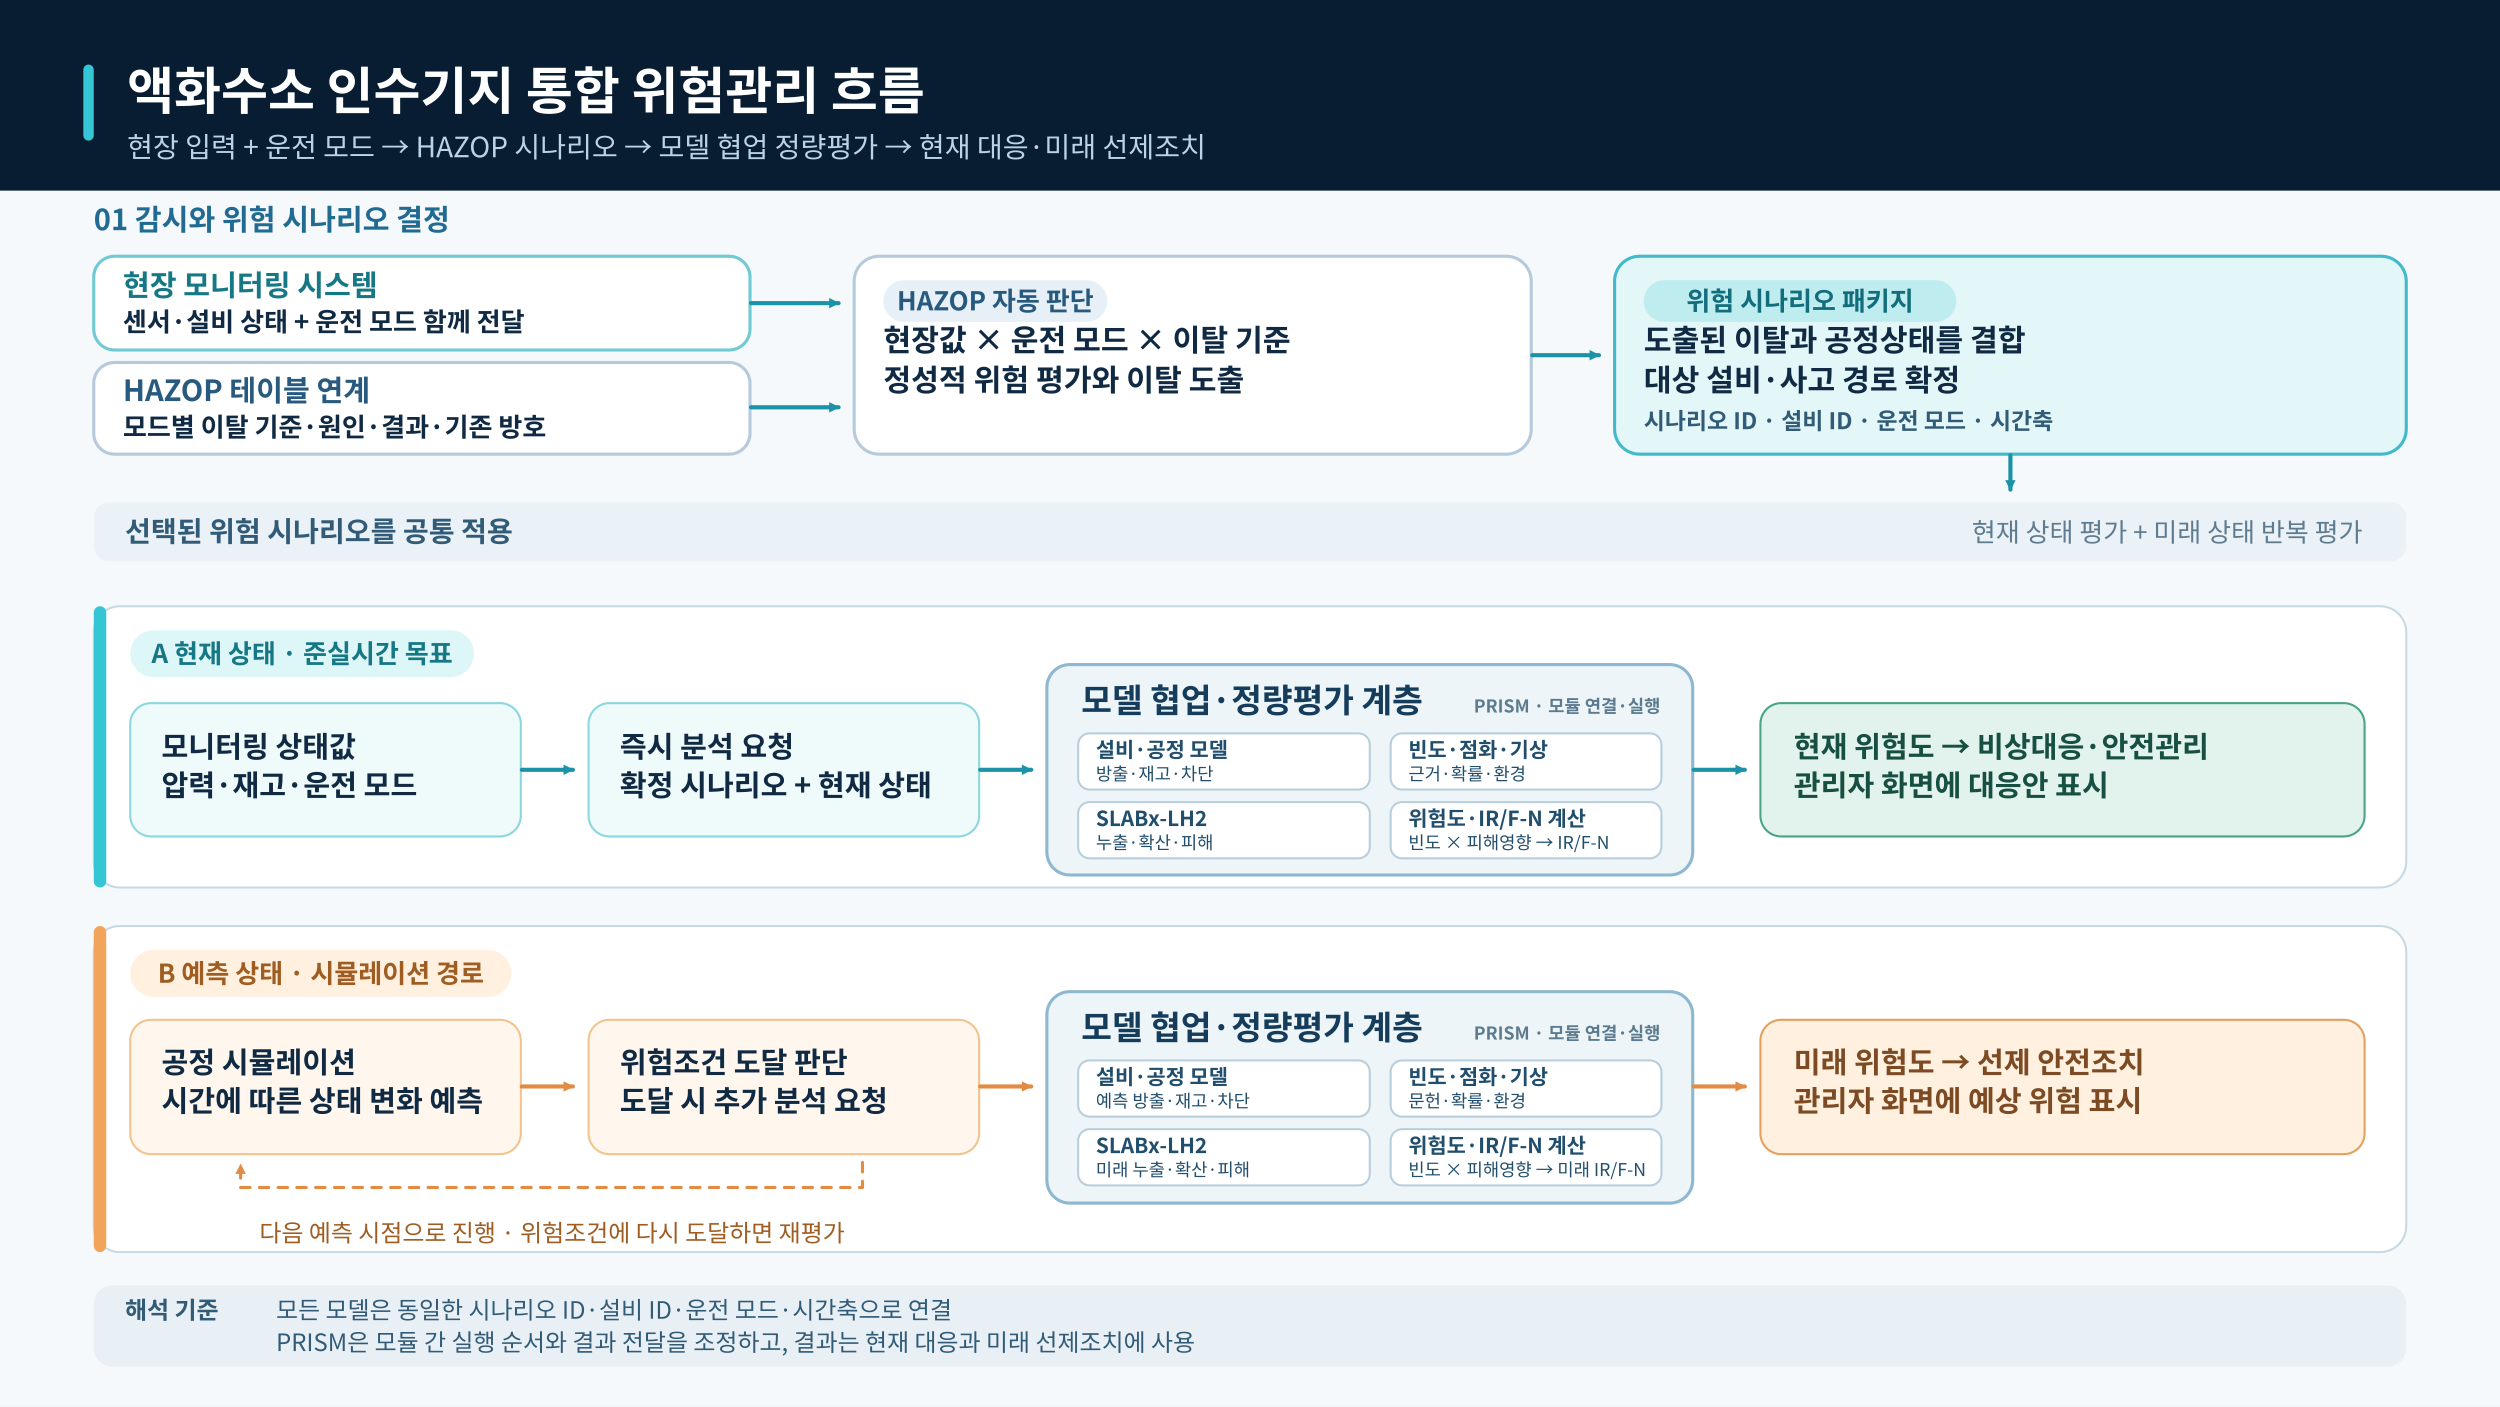
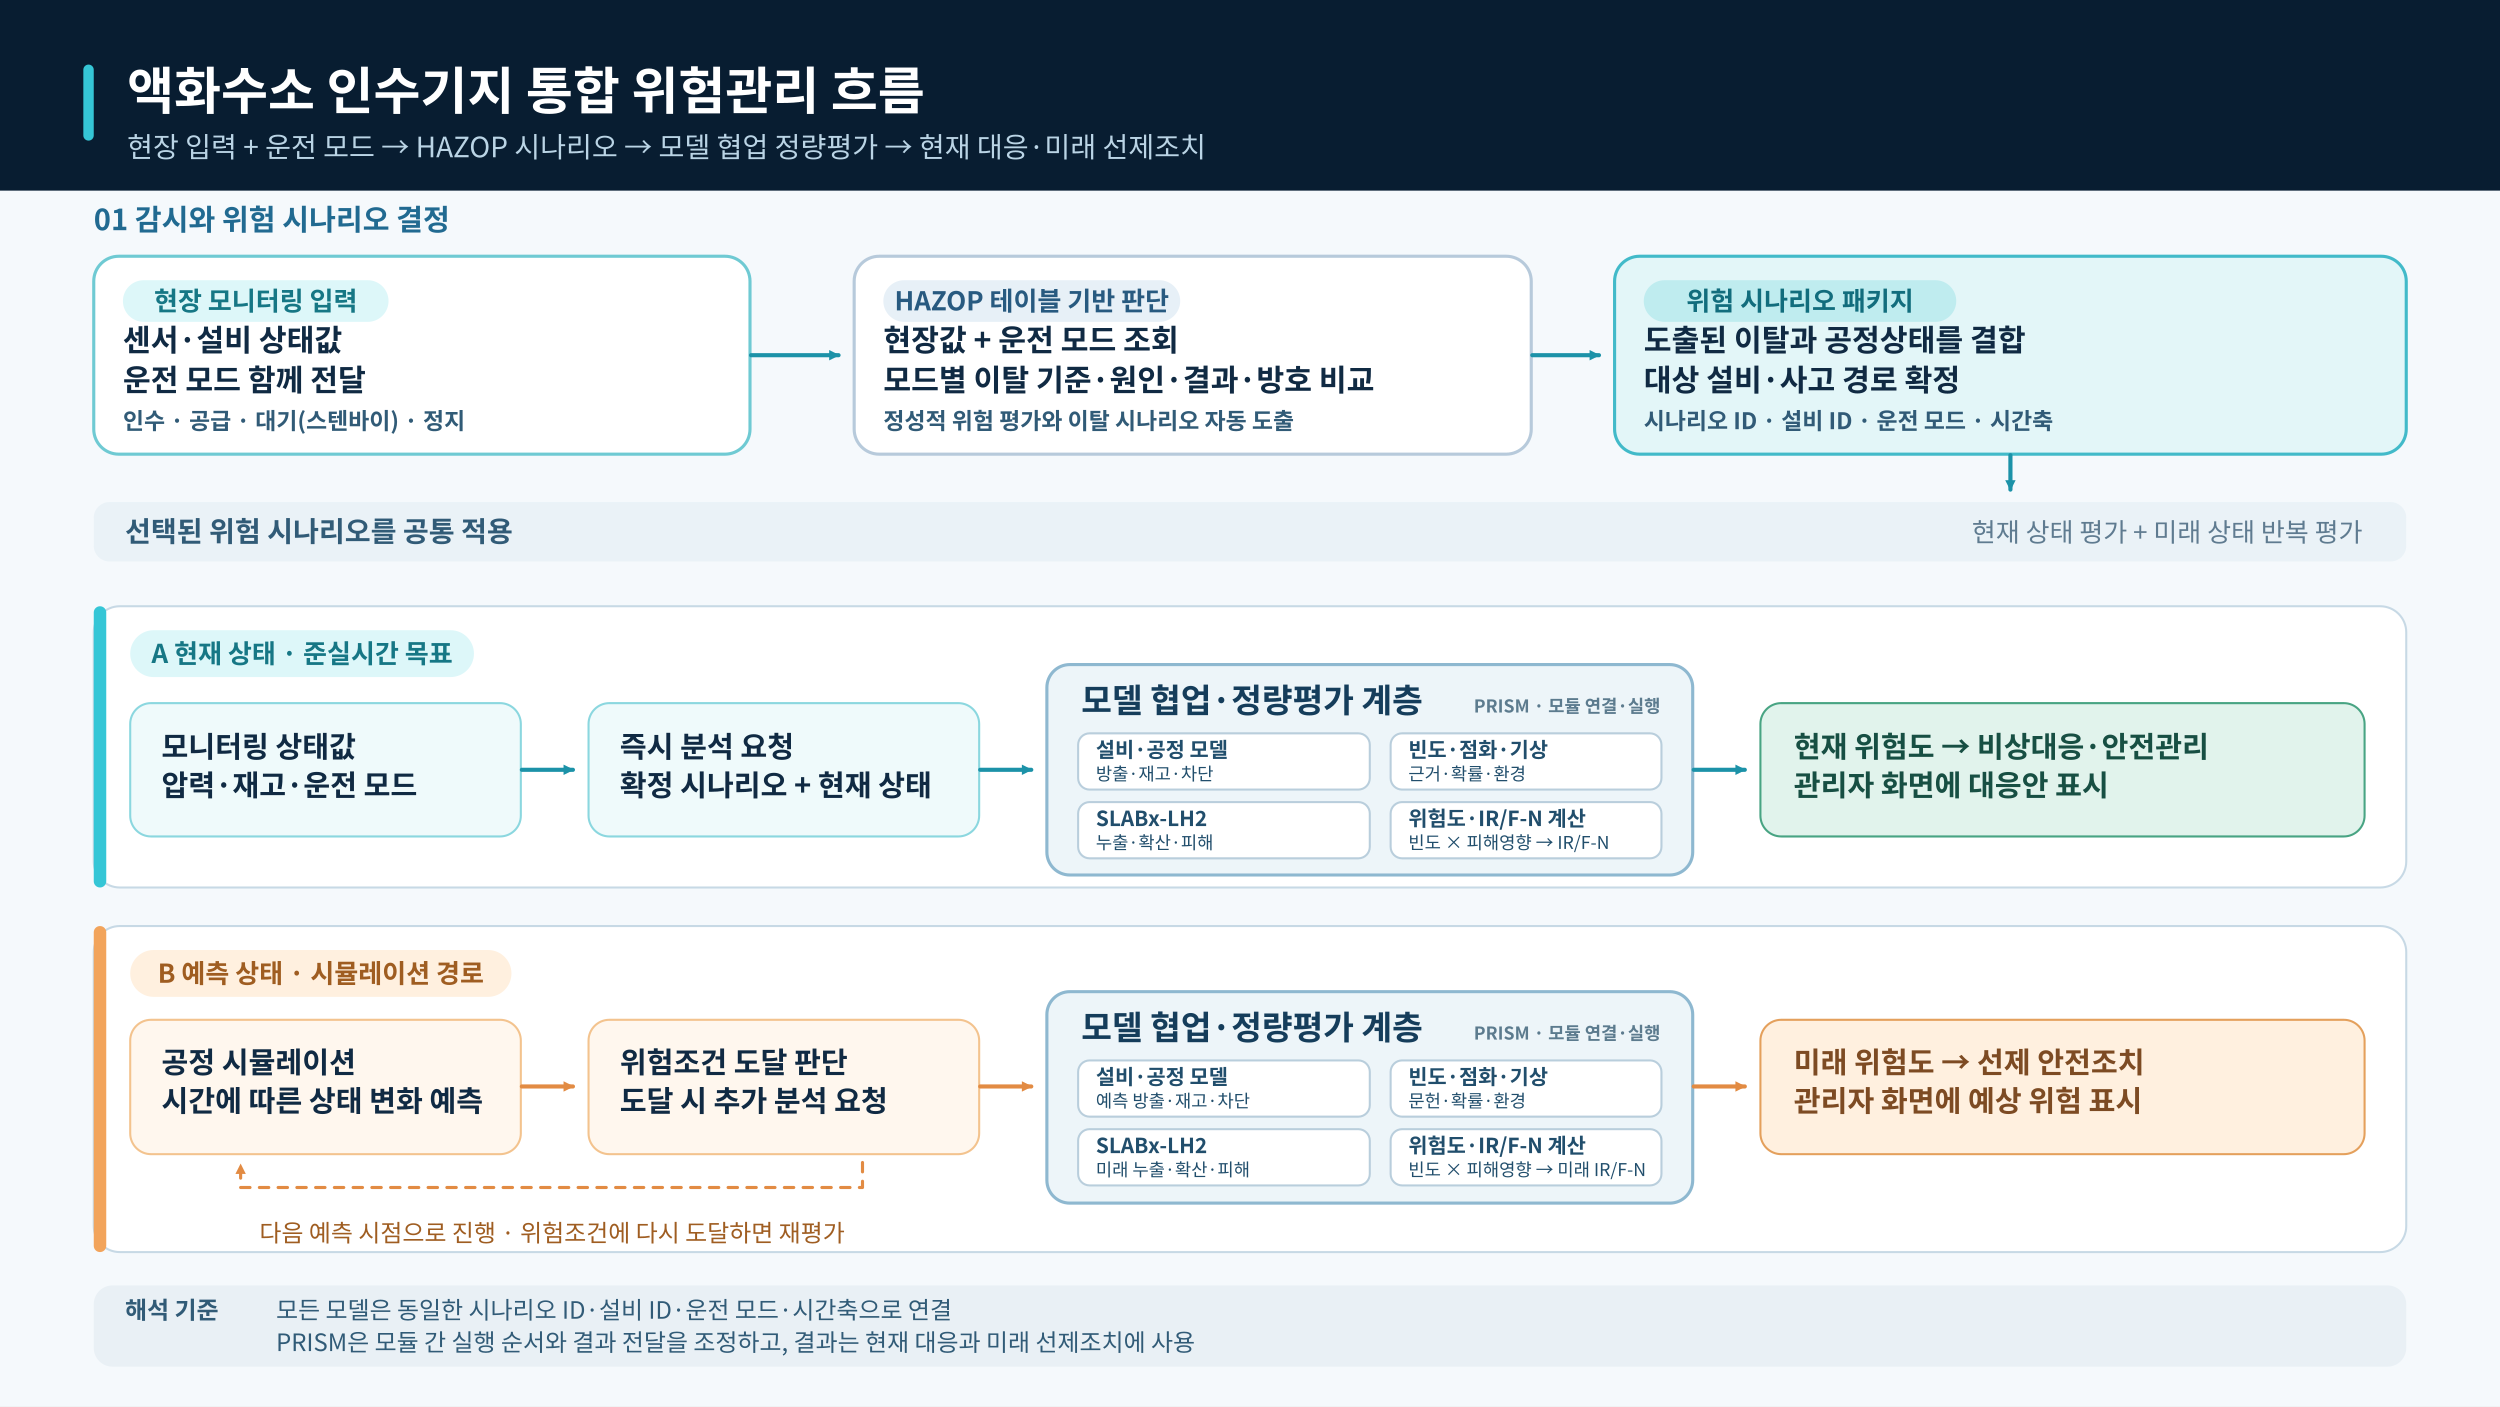
<svg xmlns="http://www.w3.org/2000/svg" width="2400" height="1350" viewBox="0 0 2400 1350" role="img" aria-label="액화수소 인수기지의 HAZOP 연계 실시간 및 예측 위험분석 흐름도">
  <defs>
    <marker id="arrow-1C92A8" markerWidth="12" markerHeight="12" refX="10" refY="6" orient="auto" markerUnits="userSpaceOnUse">
      <path d="M 1 1 L 11 6 L 1 11 z" fill="#1C92A8" />
    </marker>
    <marker id="arrow-3A70A9" markerWidth="12" markerHeight="12" refX="10" refY="6" orient="auto" markerUnits="userSpaceOnUse">
      <path d="M 1 1 L 11 6 L 1 11 z" fill="#3A70A9" />
    </marker>
    <marker id="arrow-E28B43" markerWidth="12" markerHeight="12" refX="10" refY="6" orient="auto" markerUnits="userSpaceOnUse">
      <path d="M 1 1 L 11 6 L 1 11 z" fill="#E28B43" />
    </marker>
    <marker id="arrow-AA5A4B" markerWidth="12" markerHeight="12" refX="10" refY="6" orient="auto" markerUnits="userSpaceOnUse">
      <path d="M 1 1 L 11 6 L 1 11 z" fill="#AA5A4B" />
    </marker>
    <marker id="arrow-768EA3" markerWidth="12" markerHeight="12" refX="10" refY="6" orient="auto" markerUnits="userSpaceOnUse">
      <path d="M 1 1 L 11 6 L 1 11 z" fill="#768EA3" />
    </marker>
  </defs>
  <rect width="2400" height="1350" fill="#F5F9FC" />
  <rect width="2400" height="183" fill="#081D31" />
  <rect x="80" y="62" width="10" height="73" rx="5" fill="#35C6D6" />
  <text x="122" y="105" font-family="Malgun Gothic, Noto Sans CJK KR, sans-serif" font-size="49" font-weight="800" fill="#FFFFFF" text-anchor="start">
    <tspan x="122" dy="0">액화수소 인수기지 통합 위험관리 흐름</tspan>
  </text>
  <text x="122" y="151" font-family="Malgun Gothic, Noto Sans CJK KR, sans-serif" font-size="27" font-weight="400" fill="#BAD4E5" text-anchor="start">
    <tspan x="122" dy="0">현장 입력 + 운전 모드 → HAZOP 시나리오 → 모델 협업 정량평가 → 현재 대응·미래 선제조치</tspan>
  </text>
  <text x="90" y="221" font-family="Malgun Gothic, Noto Sans CJK KR, sans-serif" font-size="28" font-weight="800" fill="#216A91" text-anchor="start">
    <tspan x="90" dy="0">01  감시와 위험 시나리오 결정</tspan>
  </text>
-   <rect x="90" y="246" width="630" height="90" rx="20" fill="#FFFFFF" stroke="#6FCAD3" stroke-width="3" />
-   <text x="118" y="284" font-family="Malgun Gothic, Noto Sans CJK KR, sans-serif" font-size="28" font-weight="800" fill="#167785" text-anchor="start">
-     <tspan x="118" dy="0">현장 모니터링 시스템</tspan>
+   <rect x="90" y="246" width="630" height="190" rx="24" fill="#FFFFFF" stroke="#6FCAD3" stroke-width="3" />
+   <rect x="118" y="269" width="255" height="40" rx="20" fill="#DDF7F9" stroke="#DDF7F9" stroke-width="0" />
+   <text x="245.5" y="298" font-family="Malgun Gothic, Noto Sans CJK KR, sans-serif" font-size="25" font-weight="700" fill="#167785" text-anchor="middle">
+     <tspan x="245.5" dy="0">현장 모니터링 입력</tspan>
  </text>
-   <text x="118" y="318" font-family="Malgun Gothic, Noto Sans CJK KR, sans-serif" font-size="25" font-weight="600" fill="#102A43" text-anchor="start">
-     <tspan x="118" dy="0">센서·설비 상태 + 운전 모드 함께 전달</tspan>
+   <text x="118" y="337" font-family="Malgun Gothic, Noto Sans CJK KR, sans-serif" font-size="29" font-weight="700" fill="#102A43" text-anchor="start">
+     <tspan x="118" dy="0">센서·설비 상태값</tspan>
+     <tspan x="118" dy="38.3">운전 모드 함께 전달</tspan>
  </text>
-   <rect x="90" y="348" width="630" height="88" rx="20" fill="#FFFFFF" stroke="#B7CADB" stroke-width="3" />
-   <text x="118" y="385" font-family="Malgun Gothic, Noto Sans CJK KR, sans-serif" font-size="28" font-weight="800" fill="#285A80" text-anchor="start">
-     <tspan x="118" dy="0">HAZOP 테이블 연계</tspan>
-   </text>
-   <text x="118" y="419" font-family="Malgun Gothic, Noto Sans CJK KR, sans-serif" font-size="25" font-weight="600" fill="#102A43" text-anchor="start">
-     <tspan x="118" dy="0">모드별 이탈 기준·원인·결과·기존 방호</tspan>
+   <text x="118" y="412" font-family="Malgun Gothic, Noto Sans CJK KR, sans-serif" font-size="22" font-weight="600" fill="#315B77" text-anchor="start">
+     <tspan x="118" dy="0">인수 · 공급 · 대기(스텐바이) · 정지</tspan>
  </text>
  <rect x="820" y="246" width="650" height="190" rx="24" fill="#FFFFFF" stroke="#B7CADB" stroke-width="3" />
-   <rect x="848" y="269" width="215" height="40" rx="20" fill="#E7F0F7" stroke="#E7F0F7" stroke-width="0" />
-   <text x="955.5" y="298" font-family="Malgun Gothic, Noto Sans CJK KR, sans-serif" font-size="25" font-weight="700" fill="#285A80" text-anchor="middle">
-     <tspan x="955.5" dy="0">HAZOP 자동 판단</tspan>
+   <rect x="848" y="269" width="285" height="40" rx="20" fill="#E7F0F7" stroke="#E7F0F7" stroke-width="0" />
+   <text x="990.5" y="298" font-family="Malgun Gothic, Noto Sans CJK KR, sans-serif" font-size="25" font-weight="700" fill="#285A80" text-anchor="middle">
+     <tspan x="990.5" dy="0">HAZOP 테이블 기반 판단</tspan>
  </text>
  <text x="848" y="337" font-family="Malgun Gothic, Noto Sans CJK KR, sans-serif" font-size="29" font-weight="700" fill="#102A43" text-anchor="start">
-     <tspan x="848" dy="0">현장값 × 운전 모드 × 이탈 기준</tspan>
-     <tspan x="848" dy="38.3">정성적 위험 평가와 이탈 도출</tspan>
+     <tspan x="848" dy="0">현장값 + 운전 모드 조회</tspan>
+     <tspan x="848" dy="38.3">모드별 이탈 기준·원인·결과·방호 비교</tspan>
+   </text>
+   <text x="848" y="412" font-family="Malgun Gothic, Noto Sans CJK KR, sans-serif" font-size="22" font-weight="600" fill="#315B77" text-anchor="start">
+     <tspan x="848" dy="0">정성적 위험 평가와 이탈 시나리오 자동 도출</tspan>
  </text>
  <rect x="1550" y="246" width="760" height="190" rx="24" fill="#E3F6F8" stroke="#42BAC9" stroke-width="3" />
  <rect x="1578" y="269" width="300" height="40" rx="20" fill="#BFECEF" stroke="#BFECEF" stroke-width="0" />
  <text x="1728" y="298" font-family="Malgun Gothic, Noto Sans CJK KR, sans-serif" font-size="25" font-weight="700" fill="#126D7D" text-anchor="middle">
    <tspan x="1728" dy="0">위험 시나리오 패키지</tspan>
  </text>
  <text x="1578" y="337" font-family="Malgun Gothic, Noto Sans CJK KR, sans-serif" font-size="29" font-weight="700" fill="#102A43" text-anchor="start">
    <tspan x="1578" dy="0">도출된 이탈과 공정상태를 결합</tspan>
    <tspan x="1578" dy="38.3">대상 설비·사고 경로 확정</tspan>
  </text>
  <text x="1578" y="412" font-family="Malgun Gothic, Noto Sans CJK KR, sans-serif" font-size="22" font-weight="600" fill="#315B77" text-anchor="start">
    <tspan x="1578" dy="0">시나리오 ID · 설비 ID · 운전 모드 · 시간축</tspan>
  </text>
-   <path d="M 721 291 H 805" fill="none" stroke="#1C92A8" stroke-width="4" stroke-linecap="round" stroke-linejoin="round" marker-end="url(#arrow-1C92A8)" />
-   <path d="M 721 391 H 805" fill="none" stroke="#1C92A8" stroke-width="4" stroke-linecap="round" stroke-linejoin="round" marker-end="url(#arrow-1C92A8)" />
+   <path d="M 721 341 H 805" fill="none" stroke="#1C92A8" stroke-width="4" stroke-linecap="round" stroke-linejoin="round" marker-end="url(#arrow-1C92A8)" />
  <path d="M 1471 341 H 1535" fill="none" stroke="#1C92A8" stroke-width="4" stroke-linecap="round" stroke-linejoin="round" marker-end="url(#arrow-1C92A8)" />
  <path d="M 1930 437 V 470" fill="none" stroke="#1C92A8" stroke-width="4" stroke-linecap="round" stroke-linejoin="round" marker-end="url(#arrow-1C92A8)" />
  <rect x="90" y="482" width="2220" height="57" rx="15" fill="#EAF2F7" />
  <text x="120" y="520" font-family="Malgun Gothic, Noto Sans CJK KR, sans-serif" font-size="27" font-weight="700" fill="#315B77" text-anchor="start">
    <tspan x="120" dy="0">선택된 위험 시나리오를 공통 적용</tspan>
  </text>
  <text x="2268" y="520" font-family="Malgun Gothic, Noto Sans CJK KR, sans-serif" font-size="25" font-weight="500" fill="#5F7B90" text-anchor="end">
    <tspan x="2268" dy="0">현재 상태 평가  +  미래 상태 반복 평가</tspan>
  </text>
  <rect x="90" y="582" width="2220" height="270" rx="25" fill="#FFFFFF" stroke="#C7D9E5" stroke-width="2" />
  <rect x="90" y="582" width="12" height="270" rx="6" fill="#35C6D6" />
  <rect x="125" y="605" width="330" height="45" rx="22.5" fill="#DDF7F9" stroke="#DDF7F9" stroke-width="0" />
  <text x="290" y="636.5" font-family="Malgun Gothic, Noto Sans CJK KR, sans-serif" font-size="25" font-weight="700" fill="#167785" text-anchor="middle">
    <tspan x="290" dy="0">A  현재 상태 · 준실시간 목표</tspan>
  </text>
  <rect x="125" y="675" width="375" height="128" rx="20" fill="#EFFAFB" stroke="#8BD7DF" stroke-width="2" />
  <text x="155" y="727" font-family="Malgun Gothic, Noto Sans CJK KR, sans-serif" font-size="28" font-weight="700" fill="#102A43" text-anchor="start">
    <tspan x="155" dy="0">모니터링 상태값</tspan>
    <tspan x="155" dy="37.0">압력·재고·운전 모드</tspan>
  </text>
  <rect x="565" y="675" width="375" height="128" rx="20" fill="#EFFAFB" stroke="#8BD7DF" stroke-width="2" />
  <text x="595" y="727" font-family="Malgun Gothic, Noto Sans CJK KR, sans-serif" font-size="28" font-weight="700" fill="#102A43" text-anchor="start">
    <tspan x="595" dy="0">즉시 분석 요청</tspan>
    <tspan x="595" dy="37.0">확정 시나리오 + 현재 상태</tspan>
  </text>
  <rect x="1005" y="638" width="620" height="202" rx="22" fill="#EDF5F9" stroke="#8EB8D0" stroke-width="3" />
  <text x="1038" y="684" font-family="Malgun Gothic, Noto Sans CJK KR, sans-serif" font-size="32" font-weight="800" fill="#153D5B" text-anchor="start">
    <tspan x="1038" dy="0">모델 협업·정량평가 계층</tspan>
  </text>
  <text x="1594" y="684" font-family="Malgun Gothic, Noto Sans CJK KR, sans-serif" font-size="17" font-weight="600" fill="#5C7B8E" text-anchor="end">
    <tspan x="1594" dy="0">PRISM · 모듈 연결·실행</tspan>
  </text>
  <rect x="1035" y="704" width="280" height="54" rx="11" fill="#FFFFFF" stroke="#B9CEDC" stroke-width="2" />
  <text x="1052" y="727" font-family="Malgun Gothic, Noto Sans CJK KR, sans-serif" font-size="20" font-weight="700" fill="#214E6C" text-anchor="start">
    <tspan x="1052" dy="0">설비·공정 모델</tspan>
    <tspan x="1052" dy="22" font-size="17" font-weight="500">방출·재고·차단</tspan>
  </text>
  <rect x="1335" y="704" width="260" height="54" rx="11" fill="#FFFFFF" stroke="#B9CEDC" stroke-width="2" />
  <text x="1352" y="727" font-family="Malgun Gothic, Noto Sans CJK KR, sans-serif" font-size="20" font-weight="700" fill="#214E6C" text-anchor="start">
    <tspan x="1352" dy="0">빈도·점화·기상</tspan>
    <tspan x="1352" dy="22" font-size="17" font-weight="500">근거·확률·환경</tspan>
  </text>
  <rect x="1035" y="770" width="280" height="54" rx="11" fill="#FFFFFF" stroke="#B9CEDC" stroke-width="2" />
  <text x="1052" y="793" font-family="Malgun Gothic, Noto Sans CJK KR, sans-serif" font-size="20" font-weight="700" fill="#214E6C" text-anchor="start">
    <tspan x="1052" dy="0">SLABx-LH2</tspan>
    <tspan x="1052" dy="22" font-size="17" font-weight="500">누출·확산·피해</tspan>
  </text>
  <rect x="1335" y="770" width="260" height="54" rx="11" fill="#FFFFFF" stroke="#B9CEDC" stroke-width="2" />
  <text x="1352" y="793" font-family="Malgun Gothic, Noto Sans CJK KR, sans-serif" font-size="20" font-weight="700" fill="#214E6C" text-anchor="start">
    <tspan x="1352" dy="0">위험도·IR/F-N 계산</tspan>
    <tspan x="1352" dy="22" font-size="17" font-weight="500">빈도 × 피해영향 → IR/F-N</tspan>
  </text>
  <rect x="1690" y="675" width="580" height="128" rx="20" fill="#E1F3EC" stroke="#48A483" stroke-width="2" />
  <text x="1722" y="727" font-family="Malgun Gothic, Noto Sans CJK KR, sans-serif" font-size="28" font-weight="700" fill="#174F43" text-anchor="start">
    <tspan x="1722" dy="0">현재 위험도 → 비상대응·안전관리</tspan>
    <tspan x="1722" dy="37.0">관리자 화면에 대응안 표시</tspan>
  </text>
  <path d="M 501 739 H 550" fill="none" stroke="#1C92A8" stroke-width="4" stroke-linecap="round" stroke-linejoin="round" marker-end="url(#arrow-1C92A8)" />
  <path d="M 941 739 H 990" fill="none" stroke="#1C92A8" stroke-width="4" stroke-linecap="round" stroke-linejoin="round" marker-end="url(#arrow-1C92A8)" />
  <path d="M 1626 739 H 1675" fill="none" stroke="#1C92A8" stroke-width="4" stroke-linecap="round" stroke-linejoin="round" marker-end="url(#arrow-1C92A8)" />
  <rect x="90" y="889" width="2220" height="313" rx="25" fill="#FFFFFF" stroke="#C7D9E5" stroke-width="2" />
  <rect x="90" y="889" width="12" height="313" rx="6" fill="#F2A45B" />
  <rect x="125" y="912" width="366" height="45" rx="22.5" fill="#FFF0DF" stroke="#FFF0DF" stroke-width="0" />
  <text x="308" y="943.5" font-family="Malgun Gothic, Noto Sans CJK KR, sans-serif" font-size="25" font-weight="700" fill="#9F5D21" text-anchor="middle">
    <tspan x="308" dy="0">B  예측 상태 · 시뮬레이션 경로</tspan>
  </text>
  <rect x="125" y="979" width="375" height="129" rx="20" fill="#FFF7EE" stroke="#F3C38E" stroke-width="2" />
  <text x="155" y="1030" font-family="Malgun Gothic, Noto Sans CJK KR, sans-serif" font-size="28" font-weight="700" fill="#102A43" text-anchor="start">
    <tspan x="155" dy="0">공정 시뮬레이션</tspan>
    <tspan x="155" dy="37.0">시간에 따른 상태 변화 예측</tspan>
  </text>
  <rect x="565" y="979" width="375" height="129" rx="20" fill="#FFF7EE" stroke="#F3C38E" stroke-width="2" />
  <text x="595" y="1030" font-family="Malgun Gothic, Noto Sans CJK KR, sans-serif" font-size="28" font-weight="700" fill="#102A43" text-anchor="start">
    <tspan x="595" dy="0">위험조건 도달 판단</tspan>
    <tspan x="595" dy="37.0">도달 시 추가 분석 요청</tspan>
  </text>
  <rect x="1005" y="952" width="620" height="203" rx="22" fill="#EDF5F9" stroke="#8EB8D0" stroke-width="3" />
  <text x="1038" y="998" font-family="Malgun Gothic, Noto Sans CJK KR, sans-serif" font-size="32" font-weight="800" fill="#153D5B" text-anchor="start">
    <tspan x="1038" dy="0">모델 협업·정량평가 계층</tspan>
  </text>
  <text x="1594" y="998" font-family="Malgun Gothic, Noto Sans CJK KR, sans-serif" font-size="17" font-weight="600" fill="#5C7B8E" text-anchor="end">
    <tspan x="1594" dy="0">PRISM · 모듈 연결·실행</tspan>
  </text>
  <rect x="1035" y="1018" width="280" height="54" rx="11" fill="#FFFFFF" stroke="#B9CEDC" stroke-width="2" />
  <text x="1052" y="1041" font-family="Malgun Gothic, Noto Sans CJK KR, sans-serif" font-size="20" font-weight="700" fill="#214E6C" text-anchor="start">
    <tspan x="1052" dy="0">설비·공정 모델</tspan>
    <tspan x="1052" dy="22" font-size="17" font-weight="500">예측 방출·재고·차단</tspan>
  </text>
  <rect x="1335" y="1018" width="260" height="54" rx="11" fill="#FFFFFF" stroke="#B9CEDC" stroke-width="2" />
  <text x="1352" y="1041" font-family="Malgun Gothic, Noto Sans CJK KR, sans-serif" font-size="20" font-weight="700" fill="#214E6C" text-anchor="start">
    <tspan x="1352" dy="0">빈도·점화·기상</tspan>
    <tspan x="1352" dy="22" font-size="17" font-weight="500">문헌·확률·환경</tspan>
  </text>
  <rect x="1035" y="1084" width="280" height="54" rx="11" fill="#FFFFFF" stroke="#B9CEDC" stroke-width="2" />
  <text x="1052" y="1107" font-family="Malgun Gothic, Noto Sans CJK KR, sans-serif" font-size="20" font-weight="700" fill="#214E6C" text-anchor="start">
    <tspan x="1052" dy="0">SLABx-LH2</tspan>
    <tspan x="1052" dy="22" font-size="17" font-weight="500">미래 누출·확산·피해</tspan>
  </text>
  <rect x="1335" y="1084" width="260" height="54" rx="11" fill="#FFFFFF" stroke="#B9CEDC" stroke-width="2" />
  <text x="1352" y="1107" font-family="Malgun Gothic, Noto Sans CJK KR, sans-serif" font-size="20" font-weight="700" fill="#214E6C" text-anchor="start">
    <tspan x="1352" dy="0">위험도·IR/F-N 계산</tspan>
    <tspan x="1352" dy="22" font-size="17" font-weight="500">빈도 × 피해영향 → 미래 IR/F-N</tspan>
  </text>
  <rect x="1690" y="979" width="580" height="129" rx="20" fill="#FFF0DF" stroke="#E4A05C" stroke-width="2" />
  <text x="1722" y="1030" font-family="Malgun Gothic, Noto Sans CJK KR, sans-serif" font-size="28" font-weight="700" fill="#7D4B23" text-anchor="start">
    <tspan x="1722" dy="0">미래 위험도 → 선제 안전조치</tspan>
    <tspan x="1722" dy="37.0">관리자 화면에 예상 위험 표시</tspan>
  </text>
  <path d="M 501 1043 H 550" fill="none" stroke="#E28B43" stroke-width="4" stroke-linecap="round" stroke-linejoin="round" marker-end="url(#arrow-E28B43)" />
  <path d="M 941 1043 H 990" fill="none" stroke="#E28B43" stroke-width="4" stroke-linecap="round" stroke-linejoin="round" marker-end="url(#arrow-E28B43)" />
  <path d="M 1626 1043 H 1675" fill="none" stroke="#E28B43" stroke-width="4" stroke-linecap="round" stroke-linejoin="round" marker-end="url(#arrow-E28B43)" />
  <path d="M 828 1116 V 1140 H 231 V 1118" fill="none" stroke="#E28B43" stroke-width="3" stroke-linecap="round" stroke-linejoin="round" stroke-dasharray="9 9" marker-end="url(#arrow-E28B43)" />
  <text x="530" y="1192" font-family="Malgun Gothic, Noto Sans CJK KR, sans-serif" font-size="23" font-weight="500" fill="#9F5D21" text-anchor="middle">
    <tspan x="530" dy="0">다음 예측 시점으로 진행 · 위험조건에 다시 도달하면 재평가</tspan>
  </text>
  <rect x="90" y="1234" width="2220" height="78" rx="18" fill="#E9F0F5" />
  <text x="120" y="1266" font-family="Malgun Gothic, Noto Sans CJK KR, sans-serif" font-size="23" font-weight="800" fill="#315B77" text-anchor="start">
    <tspan x="120" dy="0">해석 기준</tspan>
  </text>
  <text x="265" y="1266" font-family="Malgun Gothic, Noto Sans CJK KR, sans-serif" font-size="23" font-weight="500" fill="#315B77" text-anchor="start">
    <tspan x="265" dy="0">모든 모델은 동일한 시나리오 ID·설비 ID·운전 모드·시간축으로 연결</tspan>
  </text>
  <text x="265" y="1297" font-family="Malgun Gothic, Noto Sans CJK KR, sans-serif" font-size="23" font-weight="500" fill="#315B77" text-anchor="start">
    <tspan x="265" dy="0">PRISM은 모듈 간 실행 순서와 결과 전달을 조정하고, 결과는 현재 대응과 미래 선제조치에 사용</tspan>
  </text>
</svg>
